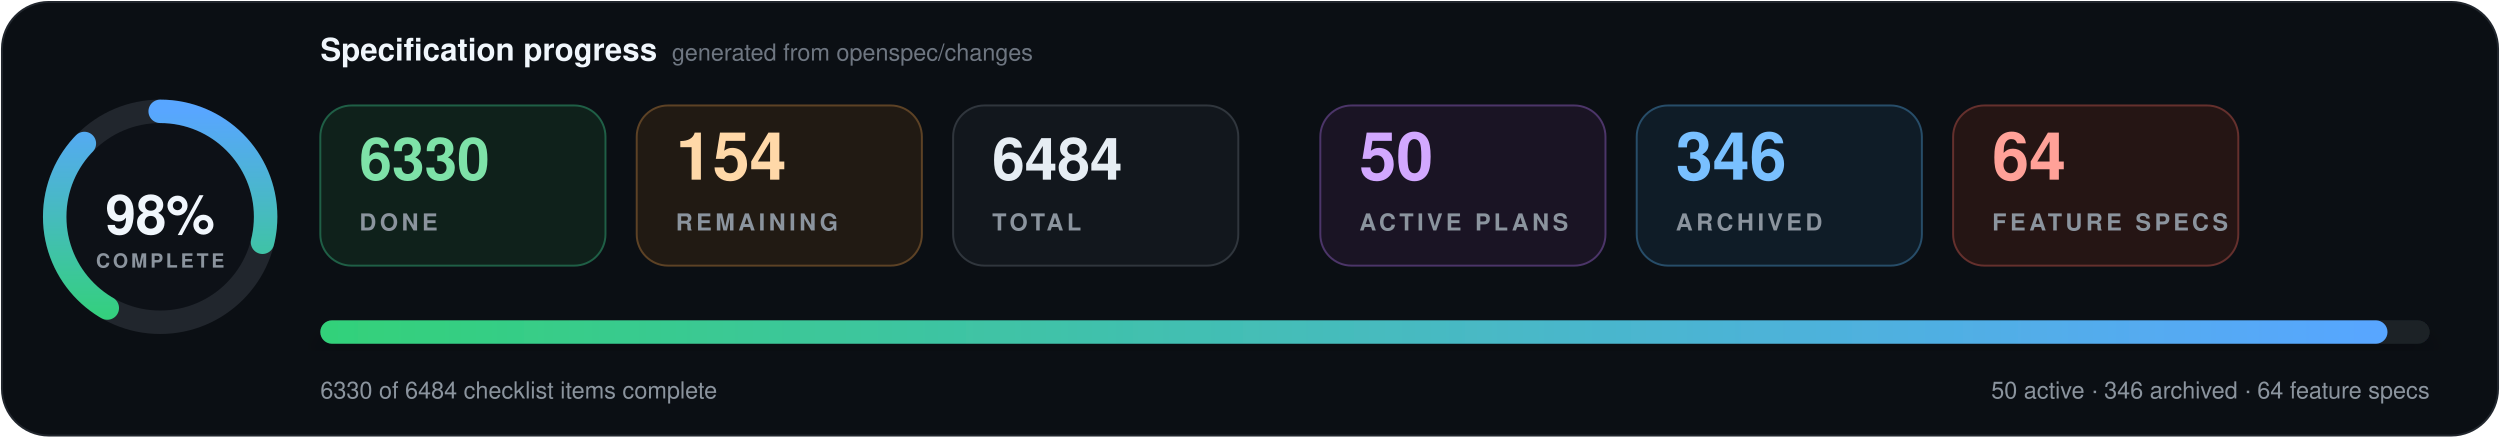
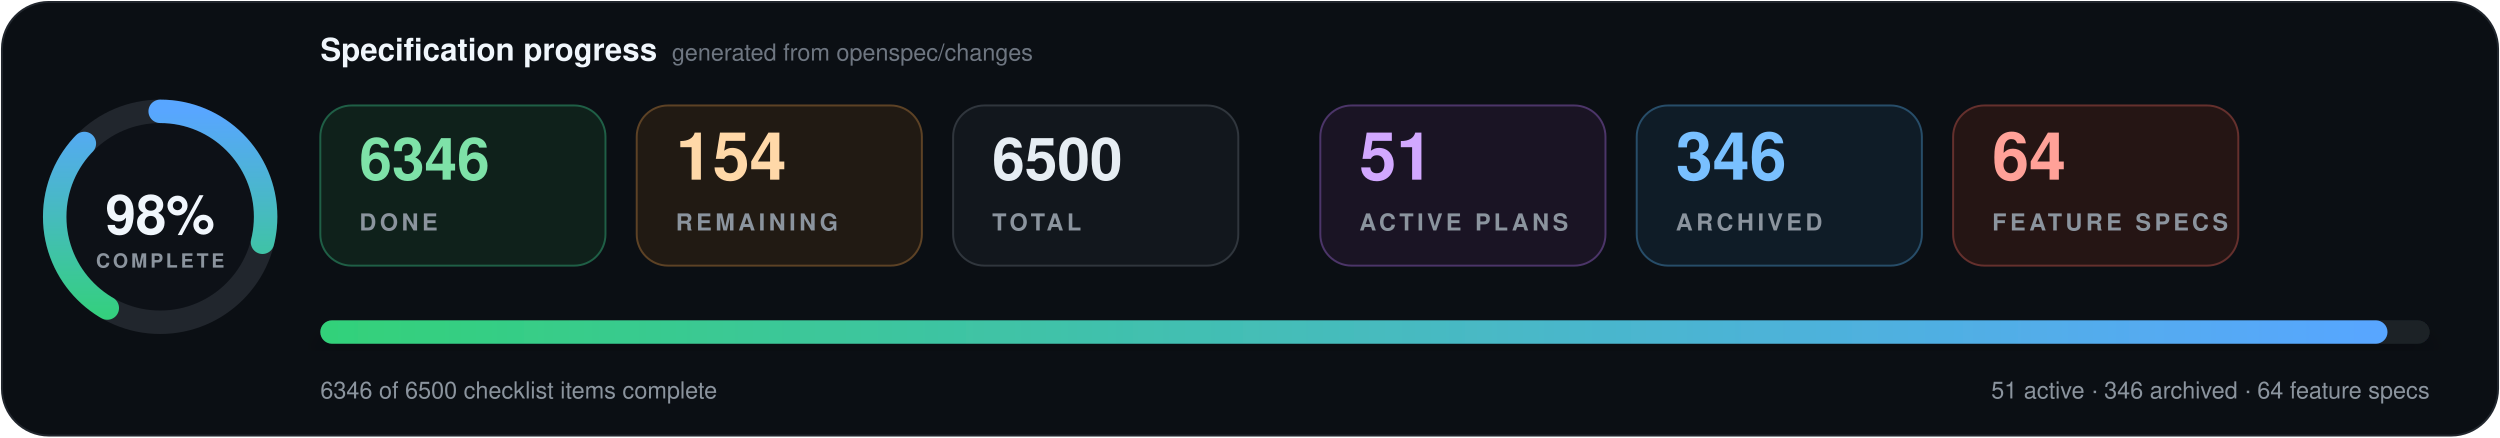
- <svg xmlns="http://www.w3.org/2000/svg" data-cache-version="1795544354" width="1280" height="224" viewBox="0 0 1280 224" role="img" aria-labelledby="title description" font-family="system-ui, -apple-system, BlinkMacSystemFont, 'Segoe UI', Helvetica, Arial, sans-serif" font-variant-numeric="tabular-nums">
+ <svg xmlns="http://www.w3.org/2000/svg" data-cache-version="1795545904" width="1280" height="224" viewBox="0 0 1280 224" role="img" aria-labelledby="title description" font-family="system-ui, -apple-system, BlinkMacSystemFont, 'Segoe UI', Helvetica, Arial, sans-serif" font-variant-numeric="tabular-nums">
  <defs>
    <linearGradient id="progress" x1="0" x2="1">
      <stop offset="0" stop-color="#33d17a" />
      <stop offset="1" stop-color="#58a6ff" />
    </linearGradient>
    <filter id="shadow" x="-10%" y="-20%" width="120%" height="150%">
      <feDropShadow dx="0" dy="7" stdDeviation="9" flood-color="#000" flood-opacity=".28" />
    </filter>
  </defs>
  <rect x="1" y="1" width="1278" height="222" rx="24" fill="#0b0f14" stroke="#21262d" />
  <g transform="translate(82 111)">
    <circle r="54" fill="#0d1117" stroke="#21262d" stroke-width="12" />
    <circle r="54" fill="none" stroke="url(#progress)" stroke-width="12" stroke-linecap="round" pathLength="100" stroke-dasharray="98 100" transform="rotate(-90)" />
    <text y="-1" text-anchor="middle" dominant-baseline="middle" fill="#f0f6fc" font-size="28" font-weight="800">98%</text>
    <text y="26" text-anchor="middle" fill="#8b949e" font-size="10" font-weight="700" letter-spacing="1.5">COMPLETE</text>
  </g>
  <text x="164" y="31" fill="#f0f6fc" font-size="16" font-weight="750">Specification progress</text>
  <text x="344" y="31" fill="#6e7681" font-size="12">generated from openspec/changes</text>
  <g transform="translate(164 54)">
    <rect width="146" height="82" rx="16" fill="#0f211b" stroke="#1f5f46" />
-     <text x="20" y="38" fill="#7ee2a8" font-size="30" font-weight="750">6330</text>
+     <text x="20" y="38" fill="#7ee2a8" font-size="30" font-weight="750">6346</text>
    <text x="20" y="64" fill="#8b949e" font-size="12" font-weight="700" letter-spacing="1.8">DONE</text>
  </g>
  <g transform="translate(326 54)">
    <rect width="146" height="82" rx="16" fill="#211a13" stroke="#5d4225" />
    <text x="20" y="38" fill="#ffd8a8" font-size="34" font-weight="750">154</text>
    <text x="20" y="64" fill="#8b949e" font-size="12" font-weight="700" letter-spacing="1.8">REMAINING</text>
  </g>
  <g transform="translate(488 54)">
    <rect width="146" height="82" rx="16" fill="#12171d" stroke="#30363d" />
-     <text x="20" y="38" fill="#e6edf3" font-size="30" font-weight="750">6484</text>
+     <text x="20" y="38" fill="#e6edf3" font-size="30" font-weight="750">6500</text>
    <text x="20" y="64" fill="#8b949e" font-size="12" font-weight="700" letter-spacing="1.8">TOTAL</text>
  </g>
  <g transform="translate(676 54)">
    <rect width="146" height="82" rx="16" fill="#1a1424" stroke="#4c3569" />
-     <text x="20" y="38" fill="#d2a8ff" font-size="34" font-weight="750">50</text>
+     <text x="20" y="38" fill="#d2a8ff" font-size="34" font-weight="750">51</text>
    <text x="20" y="64" fill="#8b949e" font-size="12" font-weight="700" letter-spacing="1.8">ACTIVE PLANS</text>
  </g>
  <g transform="translate(838 54)">
    <rect width="146" height="82" rx="16" fill="#0f1c27" stroke="#274d69" />
    <text x="20" y="38" fill="#79c0ff" font-size="34" font-weight="750">346</text>
    <text x="20" y="64" fill="#8b949e" font-size="12" font-weight="700" letter-spacing="1.8">ARCHIVED</text>
  </g>
  <g transform="translate(1000 54)">
    <rect width="146" height="82" rx="16" fill="#251514" stroke="#65302d" />
    <text x="20" y="38" fill="#ffa198" font-size="34" font-weight="750">64</text>
    <text x="20" y="64" fill="#8b949e" font-size="12" font-weight="700" letter-spacing="1.8">FEATURE SPECS</text>
  </g>
  <g filter="url(#shadow)">
    <rect x="164" y="164" width="1080" height="12" rx="6" fill="#1b2128" />
    <rect x="164" y="164" width="1058.4" height="12" rx="6" fill="url(#progress)" />
  </g>
-   <text x="164" y="204" fill="#8b949e" font-size="12">6330 of 6484 checklist items complete</text>
-   <text x="1244" y="204" text-anchor="end" fill="#8b949e" font-size="12">50 active · 346 archived · 64 feature specs</text>
+   <text x="164" y="204" fill="#8b949e" font-size="12">6346 of 6500 checklist items complete</text>
+   <text x="1244" y="204" text-anchor="end" fill="#8b949e" font-size="12">51 active · 346 archived · 64 feature specs</text>
</svg>
